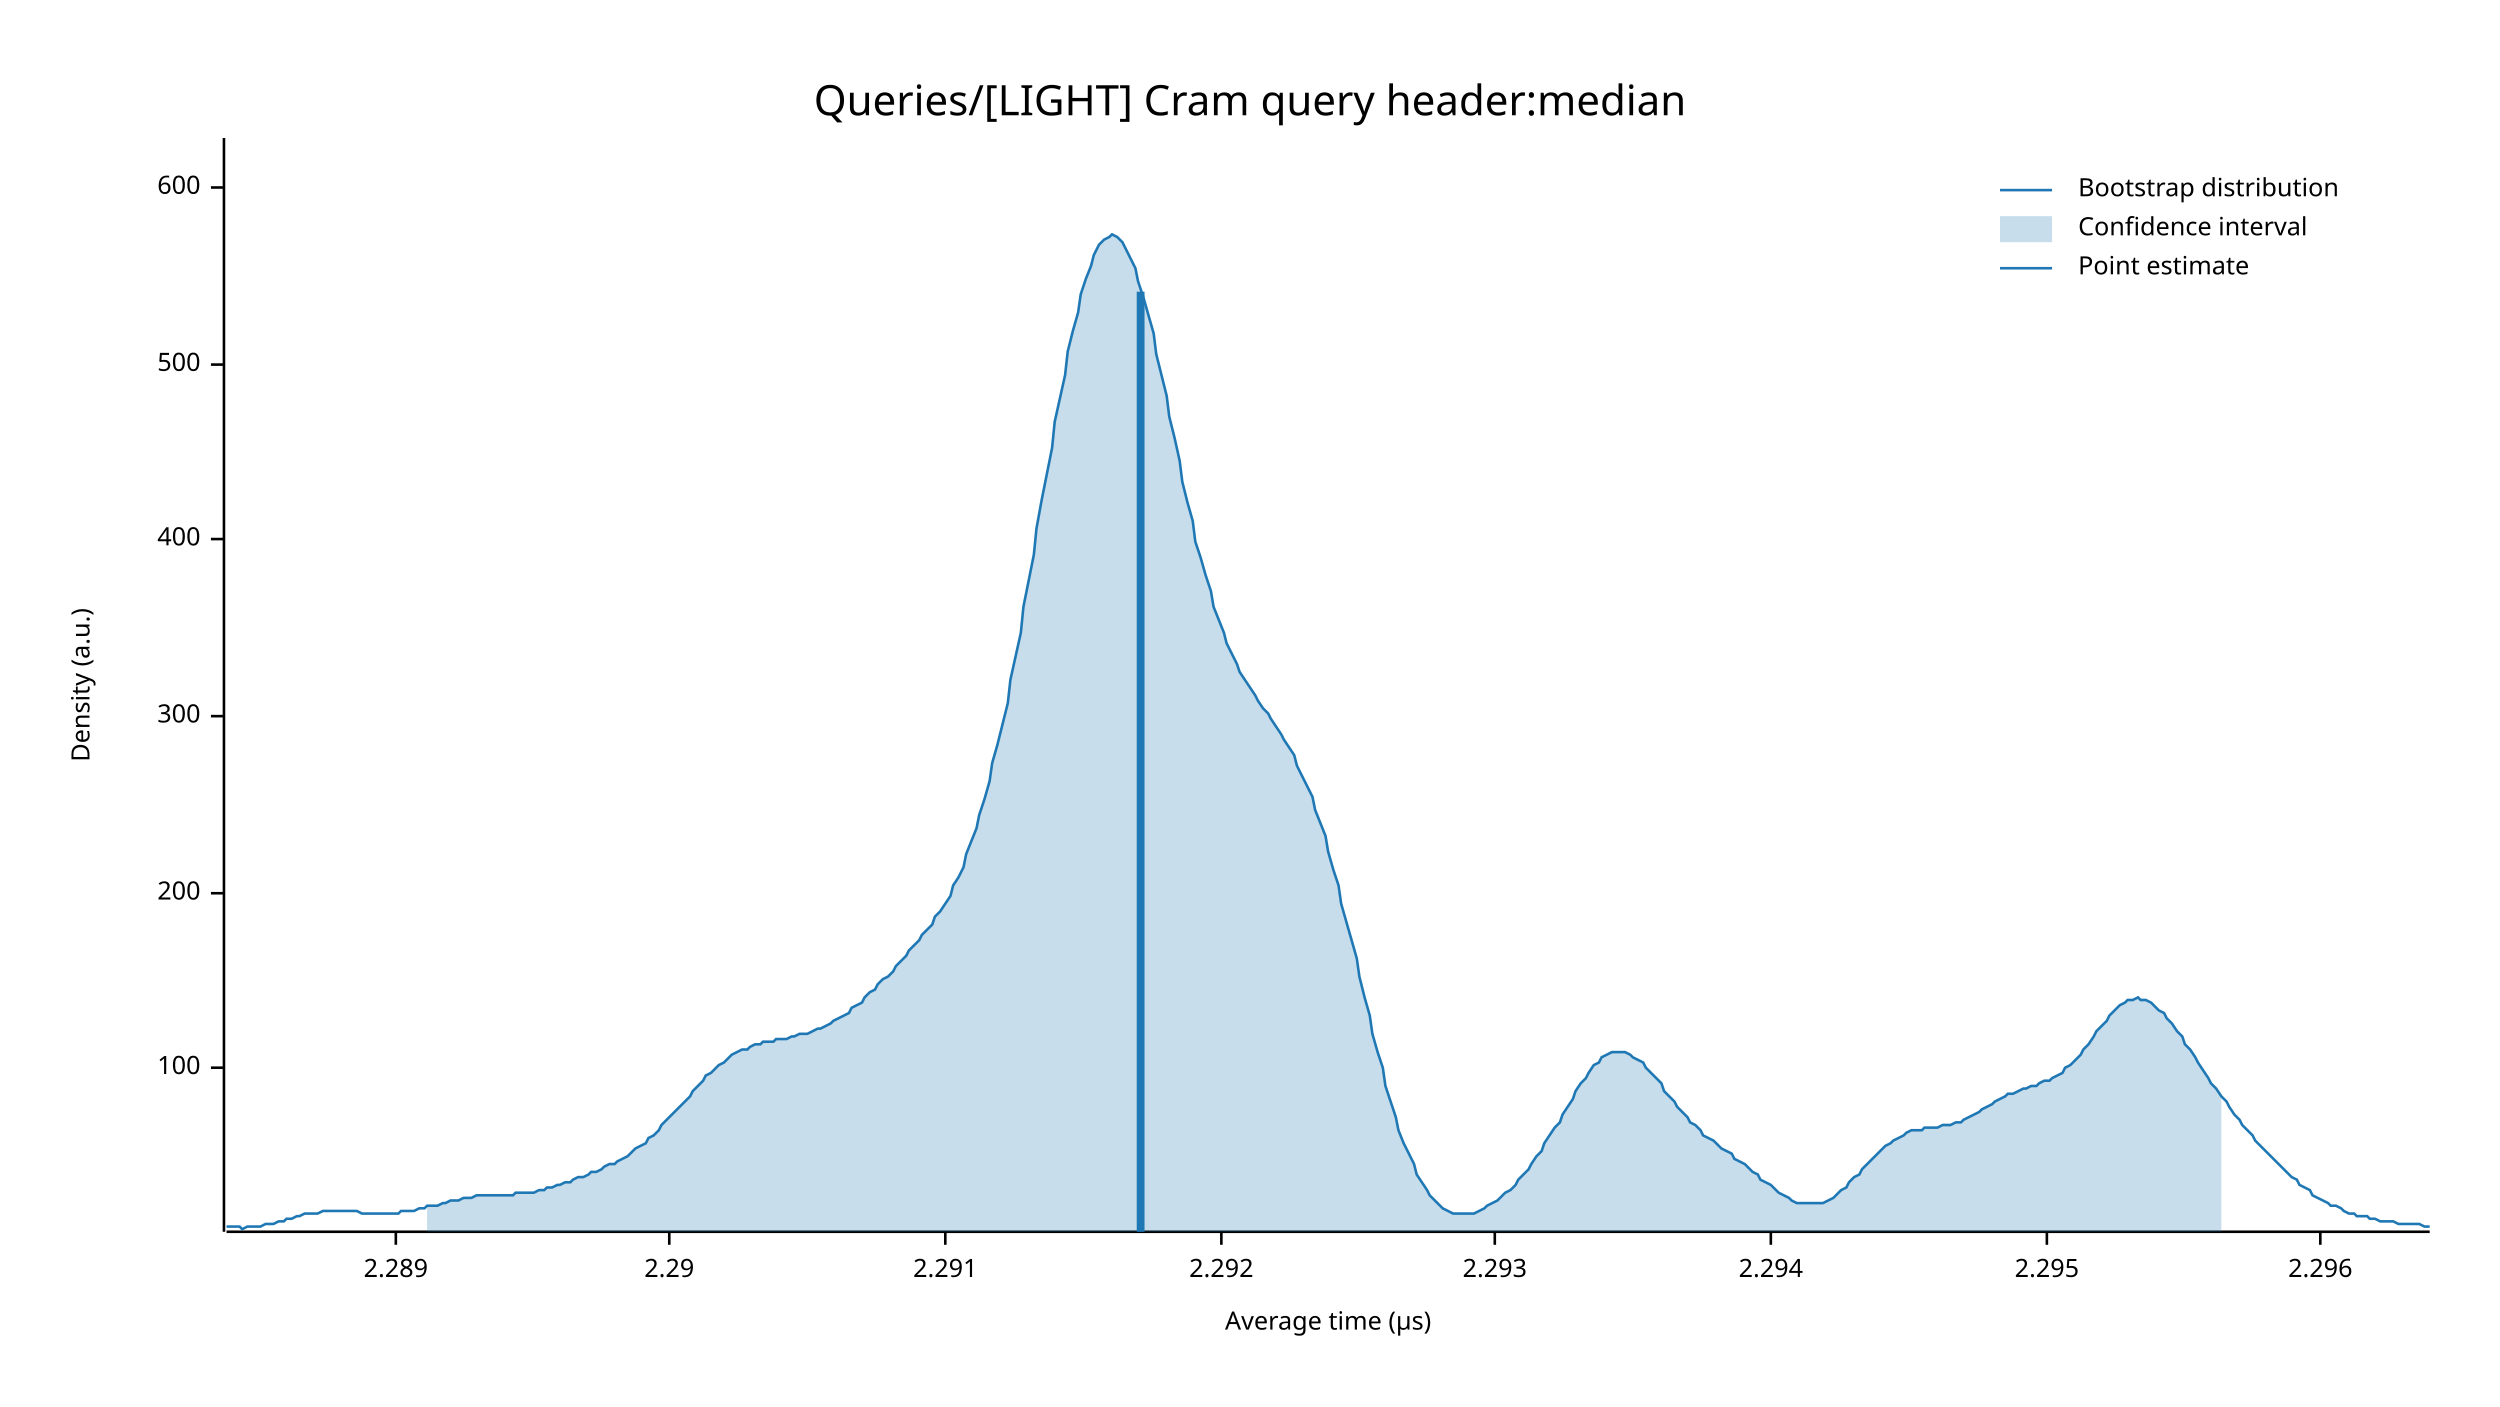
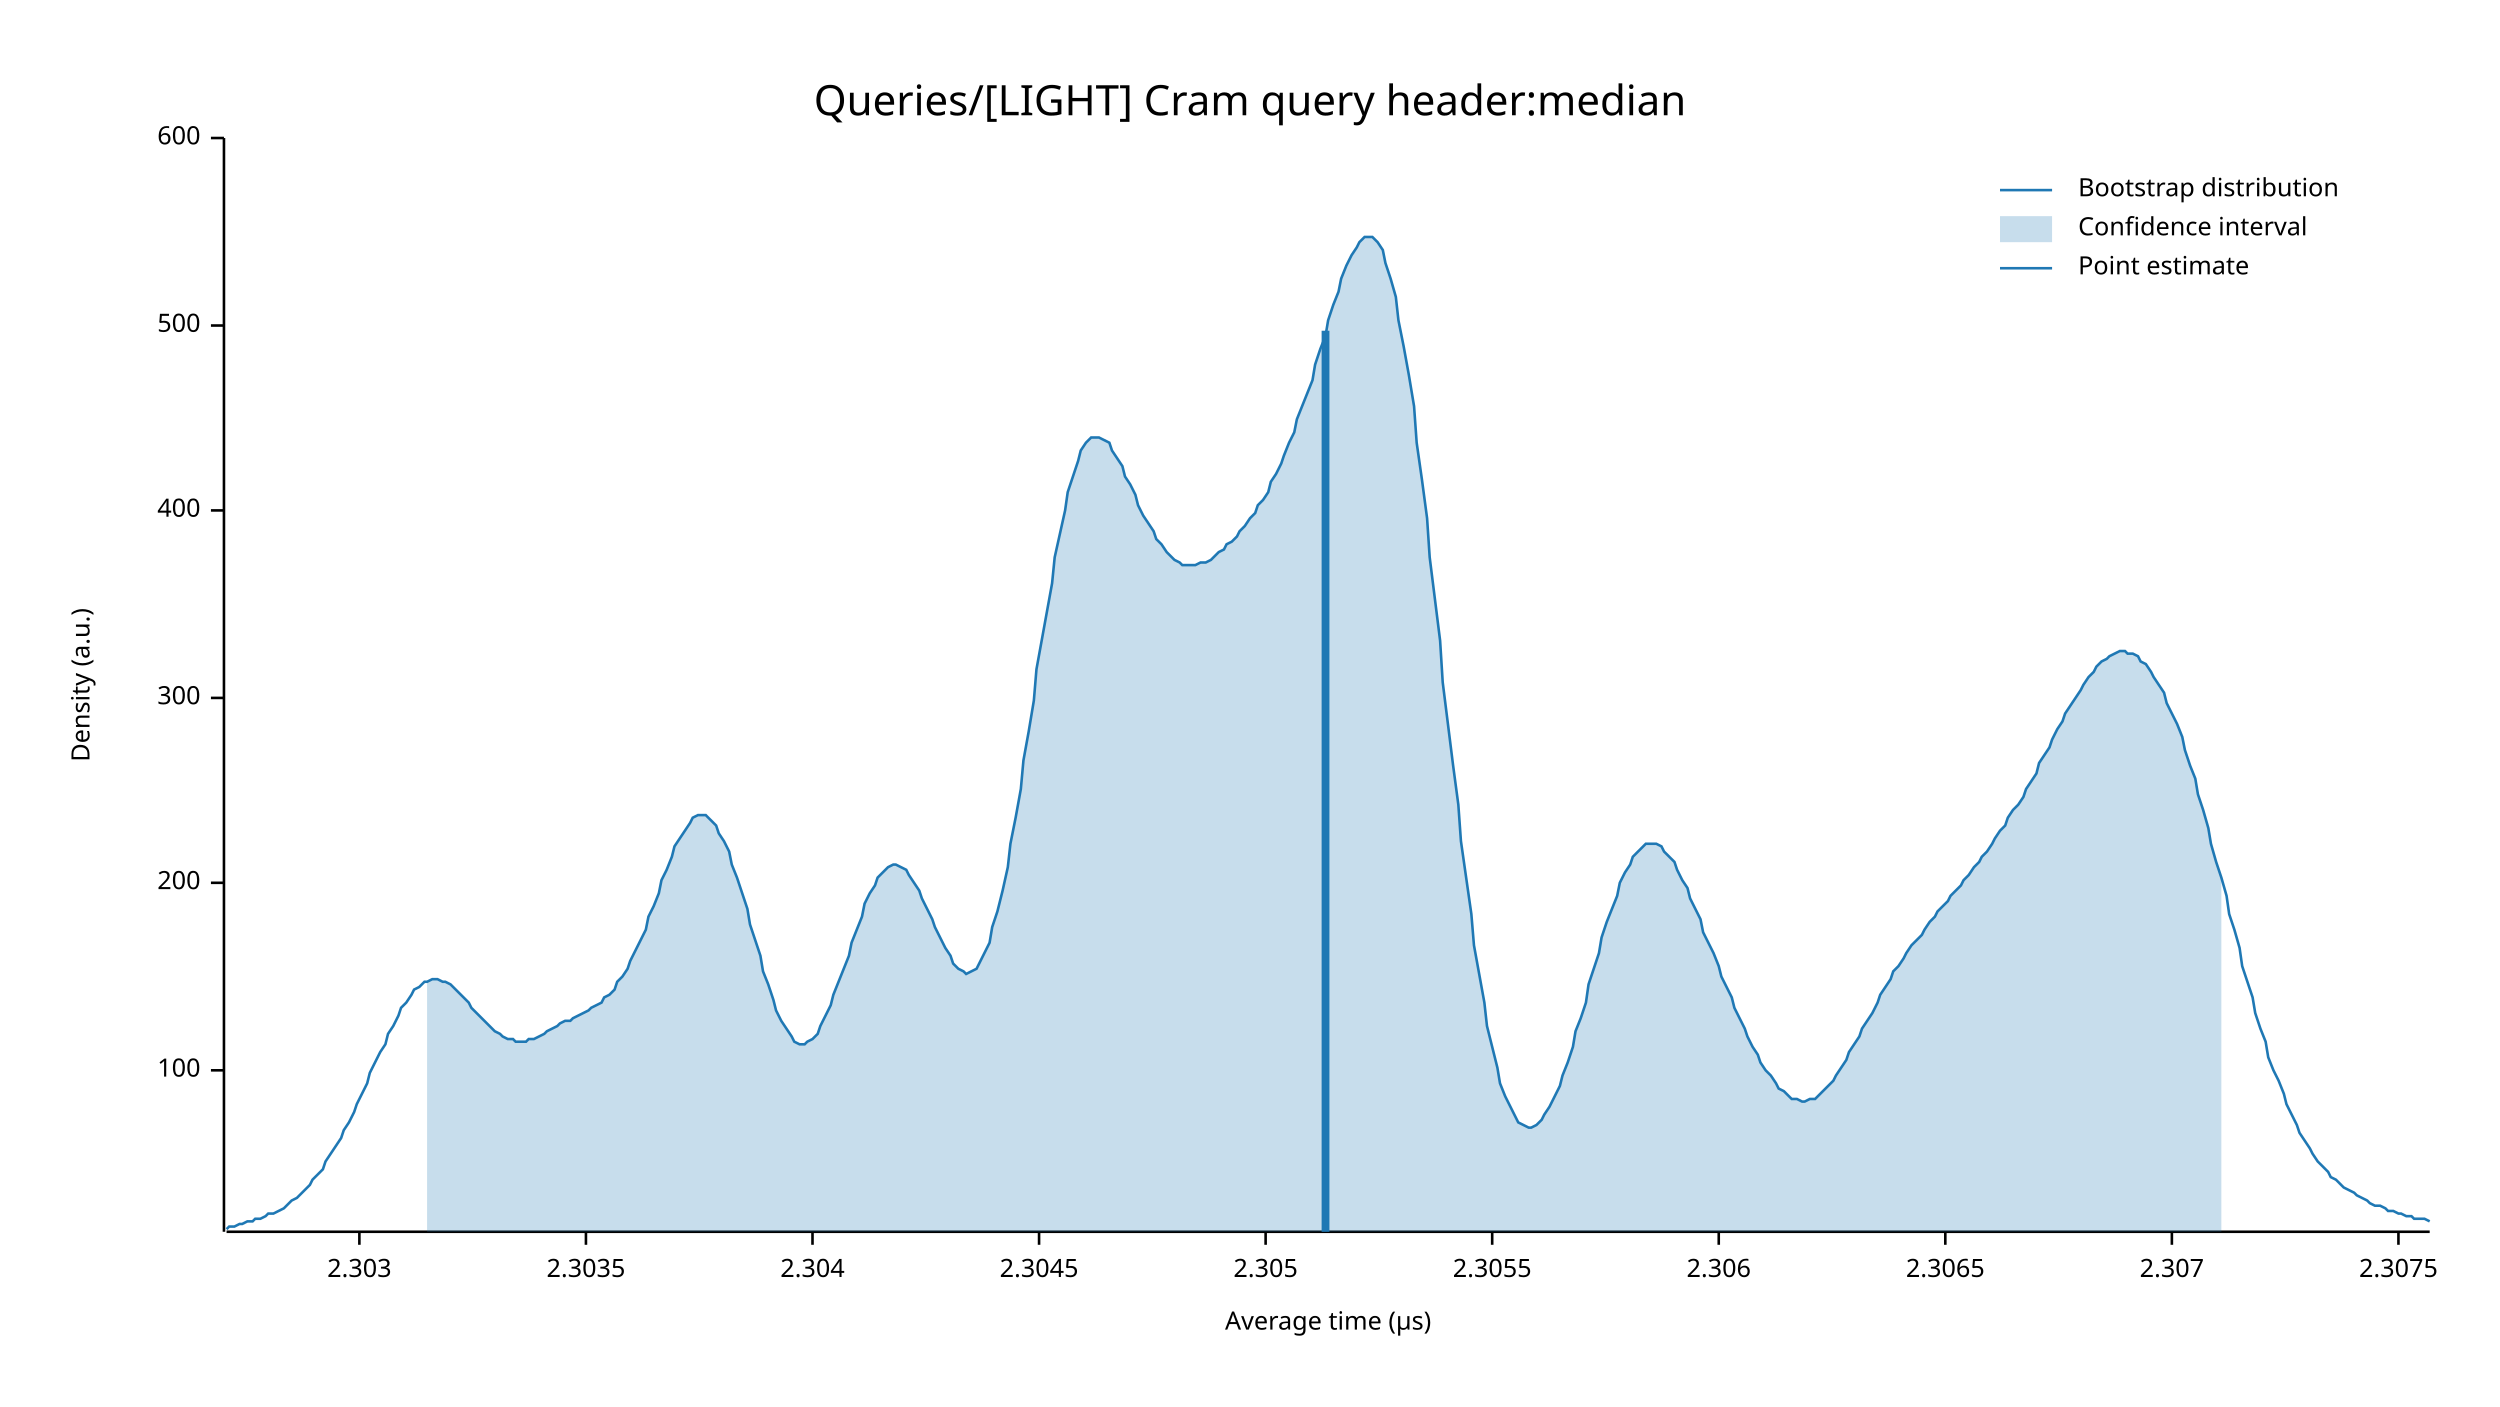
<svg xmlns="http://www.w3.org/2000/svg" width="960" height="540" viewBox="0 0 960 540">
  <text x="480" y="32" dy="0.76em" text-anchor="middle" font-family="sans-serif" font-size="16.129" opacity="1" fill="#000000">
Queries/[LIGHT] Cram query header:median
</text>
  <text x="27" y="263" dy="0.76em" text-anchor="middle" font-family="sans-serif" font-size="9.677" opacity="1" fill="#000000" transform="rotate(270, 27, 263)">
Density (a.u.)
</text>
  <text x="510" y="513" dy="-0.5ex" text-anchor="middle" font-family="sans-serif" font-size="9.677" opacity="1" fill="#000000">
Average time (µs)
</text>
  <polyline fill="none" opacity="1" stroke="#000000" stroke-width="1" points="86,53 86,473 " />
-   <text x="77" y="410" dy="0.5ex" text-anchor="end" font-family="sans-serif" font-size="9.677" opacity="1" fill="#000000">
+   <text x="77" y="411" dy="0.5ex" text-anchor="end" font-family="sans-serif" font-size="9.677" opacity="1" fill="#000000">
100
</text>
-   <polyline fill="none" opacity="1" stroke="#000000" stroke-width="1" points="81,410 86,410 " />
-   <text x="77" y="343" dy="0.5ex" text-anchor="end" font-family="sans-serif" font-size="9.677" opacity="1" fill="#000000">
+   <polyline fill="none" opacity="1" stroke="#000000" stroke-width="1" points="81,411 86,411 " />
+   <text x="77" y="339" dy="0.5ex" text-anchor="end" font-family="sans-serif" font-size="9.677" opacity="1" fill="#000000">
200
</text>
-   <polyline fill="none" opacity="1" stroke="#000000" stroke-width="1" points="81,343 86,343 " />
-   <text x="77" y="275" dy="0.5ex" text-anchor="end" font-family="sans-serif" font-size="9.677" opacity="1" fill="#000000">
+   <polyline fill="none" opacity="1" stroke="#000000" stroke-width="1" points="81,339 86,339 " />
+   <text x="77" y="268" dy="0.5ex" text-anchor="end" font-family="sans-serif" font-size="9.677" opacity="1" fill="#000000">
300
</text>
-   <polyline fill="none" opacity="1" stroke="#000000" stroke-width="1" points="81,275 86,275 " />
-   <text x="77" y="207" dy="0.5ex" text-anchor="end" font-family="sans-serif" font-size="9.677" opacity="1" fill="#000000">
+   <polyline fill="none" opacity="1" stroke="#000000" stroke-width="1" points="81,268 86,268 " />
+   <text x="77" y="196" dy="0.5ex" text-anchor="end" font-family="sans-serif" font-size="9.677" opacity="1" fill="#000000">
400
</text>
-   <polyline fill="none" opacity="1" stroke="#000000" stroke-width="1" points="81,207 86,207 " />
-   <text x="77" y="140" dy="0.5ex" text-anchor="end" font-family="sans-serif" font-size="9.677" opacity="1" fill="#000000">
+   <polyline fill="none" opacity="1" stroke="#000000" stroke-width="1" points="81,196 86,196 " />
+   <text x="77" y="125" dy="0.5ex" text-anchor="end" font-family="sans-serif" font-size="9.677" opacity="1" fill="#000000">
500
</text>
-   <polyline fill="none" opacity="1" stroke="#000000" stroke-width="1" points="81,140 86,140 " />
-   <text x="77" y="72" dy="0.5ex" text-anchor="end" font-family="sans-serif" font-size="9.677" opacity="1" fill="#000000">
+   <polyline fill="none" opacity="1" stroke="#000000" stroke-width="1" points="81,125 86,125 " />
+   <text x="77" y="53" dy="0.5ex" text-anchor="end" font-family="sans-serif" font-size="9.677" opacity="1" fill="#000000">
600
</text>
-   <polyline fill="none" opacity="1" stroke="#000000" stroke-width="1" points="81,72 86,72 " />
+   <polyline fill="none" opacity="1" stroke="#000000" stroke-width="1" points="81,53 86,53 " />
  <polyline fill="none" opacity="1" stroke="#000000" stroke-width="1" points="87,473 933,473 " />
-   <text x="152" y="483" dy="0.76em" text-anchor="middle" font-family="sans-serif" font-size="9.677" opacity="1" fill="#000000">
- 2.289
+   <text x="138" y="483" dy="0.76em" text-anchor="middle" font-family="sans-serif" font-size="9.677" opacity="1" fill="#000000">
+ 2.303
</text>
-   <polyline fill="none" opacity="1" stroke="#000000" stroke-width="1" points="152,473 152,478 " />
-   <text x="257" y="483" dy="0.76em" text-anchor="middle" font-family="sans-serif" font-size="9.677" opacity="1" fill="#000000">
- 2.29
+   <polyline fill="none" opacity="1" stroke="#000000" stroke-width="1" points="138,473 138,478 " />
+   <text x="225" y="483" dy="0.76em" text-anchor="middle" font-family="sans-serif" font-size="9.677" opacity="1" fill="#000000">
+ 2.3035
</text>
-   <polyline fill="none" opacity="1" stroke="#000000" stroke-width="1" points="257,473 257,478 " />
-   <text x="363" y="483" dy="0.76em" text-anchor="middle" font-family="sans-serif" font-size="9.677" opacity="1" fill="#000000">
- 2.291
+   <polyline fill="none" opacity="1" stroke="#000000" stroke-width="1" points="225,473 225,478 " />
+   <text x="312" y="483" dy="0.76em" text-anchor="middle" font-family="sans-serif" font-size="9.677" opacity="1" fill="#000000">
+ 2.304
</text>
-   <polyline fill="none" opacity="1" stroke="#000000" stroke-width="1" points="363,473 363,478 " />
-   <text x="469" y="483" dy="0.76em" text-anchor="middle" font-family="sans-serif" font-size="9.677" opacity="1" fill="#000000">
- 2.292
+   <polyline fill="none" opacity="1" stroke="#000000" stroke-width="1" points="312,473 312,478 " />
+   <text x="399" y="483" dy="0.76em" text-anchor="middle" font-family="sans-serif" font-size="9.677" opacity="1" fill="#000000">
+ 2.3045
</text>
-   <polyline fill="none" opacity="1" stroke="#000000" stroke-width="1" points="469,473 469,478 " />
-   <text x="574" y="483" dy="0.76em" text-anchor="middle" font-family="sans-serif" font-size="9.677" opacity="1" fill="#000000">
- 2.293
+   <polyline fill="none" opacity="1" stroke="#000000" stroke-width="1" points="399,473 399,478 " />
+   <text x="486" y="483" dy="0.76em" text-anchor="middle" font-family="sans-serif" font-size="9.677" opacity="1" fill="#000000">
+ 2.305
</text>
-   <polyline fill="none" opacity="1" stroke="#000000" stroke-width="1" points="574,473 574,478 " />
-   <text x="680" y="483" dy="0.76em" text-anchor="middle" font-family="sans-serif" font-size="9.677" opacity="1" fill="#000000">
- 2.294
+   <polyline fill="none" opacity="1" stroke="#000000" stroke-width="1" points="486,473 486,478 " />
+   <text x="573" y="483" dy="0.76em" text-anchor="middle" font-family="sans-serif" font-size="9.677" opacity="1" fill="#000000">
+ 2.3055
</text>
-   <polyline fill="none" opacity="1" stroke="#000000" stroke-width="1" points="680,473 680,478 " />
-   <text x="786" y="483" dy="0.76em" text-anchor="middle" font-family="sans-serif" font-size="9.677" opacity="1" fill="#000000">
- 2.295
+   <polyline fill="none" opacity="1" stroke="#000000" stroke-width="1" points="573,473 573,478 " />
+   <text x="660" y="483" dy="0.76em" text-anchor="middle" font-family="sans-serif" font-size="9.677" opacity="1" fill="#000000">
+ 2.306
</text>
-   <polyline fill="none" opacity="1" stroke="#000000" stroke-width="1" points="786,473 786,478 " />
-   <text x="891" y="483" dy="0.76em" text-anchor="middle" font-family="sans-serif" font-size="9.677" opacity="1" fill="#000000">
- 2.296
+   <polyline fill="none" opacity="1" stroke="#000000" stroke-width="1" points="660,473 660,478 " />
+   <text x="747" y="483" dy="0.76em" text-anchor="middle" font-family="sans-serif" font-size="9.677" opacity="1" fill="#000000">
+ 2.3065
</text>
-   <polyline fill="none" opacity="1" stroke="#000000" stroke-width="1" points="891,473 891,478 " />
-   <polyline fill="none" opacity="1" stroke="#1F78B4" stroke-width="1" points="87,471 88,471 90,471 92,471 93,472 95,471 97,471 98,471 100,471 102,470 103,470 105,470 107,469 109,469 110,468 112,468 114,467 115,467 117,466 119,466 120,466 122,466 124,465 125,465 127,465 129,465 131,465 132,465 134,465 136,465 137,465 139,466 141,466 142,466 144,466 146,466 148,466 149,466 151,466 153,466 154,465 156,465 158,465 159,465 161,464 163,464 164,463 166,463 168,463 170,462 171,462 173,461 175,461 176,461 178,460 180,460 181,460 183,459 185,459 187,459 188,459 190,459 192,459 193,459 195,459 197,459 198,458 200,458 202,458 203,458 205,458 207,457 209,457 210,456 212,456 214,455 215,455 217,454 219,454 220,453 222,452 224,452 226,451 227,450 229,450 231,449 232,448 234,447 236,447 237,446 239,445 241,444 242,443 244,441 246,440 248,439 249,437 251,436 253,434 254,432 256,430 258,428 259,427 261,425 263,423 265,421 266,419 268,417 270,415 271,413 273,412 275,410 276,409 278,408 280,406 281,405 283,404 285,403 287,403 288,402 290,401 292,401 293,400 295,400 297,400 298,399 300,399 302,399 304,398 305,398 307,397 309,397 310,397 312,396 314,395 315,395 317,394 319,393 320,392 322,391 324,390 326,389 327,387 329,386 331,385 332,383 334,381 336,380 337,378 339,376 341,375 343,373 344,371 346,369 348,367 349,365 351,363 353,361 354,359 356,357 358,355 359,352 361,350 363,347 365,344 366,340 368,337 370,333 371,328 373,323 375,318 376,313 378,307 380,300 381,293 383,286 385,278 387,270 388,261 390,252 392,243 393,233 395,223 397,213 398,203 400,192 402,182 404,172 405,162 407,153 409,144 410,135 412,127 414,120 415,113 417,107 419,102 420,98 422,94 424,92 426,91 427,90 429,91 431,93 432,95 434,99 436,103 437,108 439,114 441,121 443,128 444,136 446,144 448,152 449,160 451,168 453,177 454,185 456,193 458,200 459,208 461,214 463,221 465,227 466,233 468,238 470,243 471,247 473,251 475,255 476,258 478,261 480,264 482,267 483,269 485,272 487,274 488,276 490,279 492,282 493,284 495,287 497,290 498,294 500,298 502,302 504,306 505,311 507,316 509,321 510,327 512,334 514,340 515,347 517,354 519,361 521,368 522,375 524,383 526,390 527,397 529,404 531,410 532,417 534,423 536,429 537,434 539,439 541,443 543,447 544,451 546,454 548,457 549,459 551,461 553,463 554,464 556,465 558,466 560,466 561,466 563,466 565,466 566,466 568,465 570,464 571,463 573,462 575,461 576,460 578,458 580,457 582,455 583,453 585,451 587,449 588,447 590,444 592,442 593,439 595,436 597,433 599,431 600,428 602,425 604,422 605,419 607,416 609,414 610,412 612,409 614,408 615,406 617,405 619,404 621,404 622,404 624,404 626,405 627,406 629,407 631,408 632,410 634,412 636,414 638,416 639,419 641,421 643,423 644,425 646,427 648,429 649,431 651,432 653,434 654,436 656,437 658,438 660,440 661,441 663,442 665,443 666,445 668,446 670,447 671,448 673,450 675,451 676,453 678,454 680,455 682,457 683,458 685,459 687,460 688,461 690,462 692,462 693,462 695,462 697,462 699,462 700,462 702,461 704,460 705,459 707,457 709,456 710,454 712,452 714,451 715,449 717,447 719,445 721,443 722,442 724,440 726,439 727,438 729,437 731,436 732,435 734,434 736,434 738,434 739,433 741,433 743,433 744,433 746,432 748,432 749,432 751,431 753,431 754,430 756,429 758,428 760,427 761,426 763,425 765,424 766,423 768,422 770,421 771,420 773,420 775,419 777,418 778,418 780,417 782,417 783,416 785,415 787,415 788,414 790,413 792,412 793,410 795,409 797,407 799,405 800,403 802,401 804,398 805,396 807,394 809,392 810,390 812,388 814,386 816,385 817,384 819,384 821,383 822,384 824,384 826,385 827,386 829,388 831,389 832,391 834,393 836,396 838,398 839,401 841,403 843,406 844,408 846,411 848,414 849,416 851,418 853,421 855,423 856,425 858,428 860,430 861,432 863,434 865,436 866,438 868,440 870,442 871,443 873,445 875,447 877,449 878,450 880,452 882,453 883,455 885,456 887,457 888,459 890,460 892,461 894,462 895,463 897,463 899,464 900,465 902,466 904,466 905,467 907,467 909,467 910,468 912,468 914,469 916,469 917,469 919,469 921,470 922,470 924,470 926,470 927,470 929,470 931,471 933,471 " />
-   <polygon opacity="0.25" fill="#1F78B4" points="164,463 166,463 168,463 170,462 171,462 173,461 175,461 176,461 178,460 180,460 181,460 183,459 185,459 187,459 188,459 190,459 192,459 193,459 195,459 197,459 198,458 200,458 202,458 203,458 205,458 207,457 209,457 210,456 212,456 214,455 215,455 217,454 219,454 220,453 222,452 224,452 226,451 227,450 229,450 231,449 232,448 234,447 236,447 237,446 239,445 241,444 242,443 244,441 246,440 248,439 249,437 251,436 253,434 254,432 256,430 258,428 259,427 261,425 263,423 265,421 266,419 268,417 270,415 271,413 273,412 275,410 276,409 278,408 280,406 281,405 283,404 285,403 287,403 288,402 290,401 292,401 293,400 295,400 297,400 298,399 300,399 302,399 304,398 305,398 307,397 309,397 310,397 312,396 314,395 315,395 317,394 319,393 320,392 322,391 324,390 326,389 327,387 329,386 331,385 332,383 334,381 336,380 337,378 339,376 341,375 343,373 344,371 346,369 348,367 349,365 351,363 353,361 354,359 356,357 358,355 359,352 361,350 363,347 365,344 366,340 368,337 370,333 371,328 373,323 375,318 376,313 378,307 380,300 381,293 383,286 385,278 387,270 388,261 390,252 392,243 393,233 395,223 397,213 398,203 400,192 402,182 404,172 405,162 407,153 409,144 410,135 412,127 414,120 415,113 417,107 419,102 420,98 422,94 424,92 426,91 427,90 429,91 431,93 432,95 434,99 436,103 437,108 439,114 441,121 443,128 444,136 446,144 448,152 449,160 451,168 453,177 454,185 456,193 458,200 459,208 461,214 463,221 465,227 466,233 468,238 470,243 471,247 473,251 475,255 476,258 478,261 480,264 482,267 483,269 485,272 487,274 488,276 490,279 492,282 493,284 495,287 497,290 498,294 500,298 502,302 504,306 505,311 507,316 509,321 510,327 512,334 514,340 515,347 517,354 519,361 521,368 522,375 524,383 526,390 527,397 529,404 531,410 532,417 534,423 536,429 537,434 539,439 541,443 543,447 544,451 546,454 548,457 549,459 551,461 553,463 554,464 556,465 558,466 560,466 561,466 563,466 565,466 566,466 568,465 570,464 571,463 573,462 575,461 576,460 578,458 580,457 582,455 583,453 585,451 587,449 588,447 590,444 592,442 593,439 595,436 597,433 599,431 600,428 602,425 604,422 605,419 607,416 609,414 610,412 612,409 614,408 615,406 617,405 619,404 621,404 622,404 624,404 626,405 627,406 629,407 631,408 632,410 634,412 636,414 638,416 639,419 641,421 643,423 644,425 646,427 648,429 649,431 651,432 653,434 654,436 656,437 658,438 660,440 661,441 663,442 665,443 666,445 668,446 670,447 671,448 673,450 675,451 676,453 678,454 680,455 682,457 683,458 685,459 687,460 688,461 690,462 692,462 693,462 695,462 697,462 699,462 700,462 702,461 704,460 705,459 707,457 709,456 710,454 712,452 714,451 715,449 717,447 719,445 721,443 722,442 724,440 726,439 727,438 729,437 731,436 732,435 734,434 736,434 738,434 739,433 741,433 743,433 744,433 746,432 748,432 749,432 751,431 753,431 754,430 756,429 758,428 760,427 761,426 763,425 765,424 766,423 768,422 770,421 771,420 773,420 775,419 777,418 778,418 780,417 782,417 783,416 785,415 787,415 788,414 790,413 792,412 793,410 795,409 797,407 799,405 800,403 802,401 804,398 805,396 807,394 809,392 810,390 812,388 814,386 816,385 817,384 819,384 821,383 822,384 824,384 826,385 827,386 829,388 831,389 832,391 834,393 836,396 838,398 839,401 841,403 843,406 844,408 846,411 848,414 849,416 851,418 853,421 853,473 164,473 " />
-   <polyline fill="none" opacity="1" stroke="#1F78B4" stroke-width="3" points="438,473 438,112 " />
+   <polyline fill="none" opacity="1" stroke="#000000" stroke-width="1" points="747,473 747,478 " />
+   <text x="834" y="483" dy="0.76em" text-anchor="middle" font-family="sans-serif" font-size="9.677" opacity="1" fill="#000000">
+ 2.307
+ </text>
+   <polyline fill="none" opacity="1" stroke="#000000" stroke-width="1" points="834,473 834,478 " />
+   <text x="921" y="483" dy="0.76em" text-anchor="middle" font-family="sans-serif" font-size="9.677" opacity="1" fill="#000000">
+ 2.3075
+ </text>
+   <polyline fill="none" opacity="1" stroke="#000000" stroke-width="1" points="921,473 921,478 " />
+   <polyline fill="none" opacity="1" stroke="#1F78B4" stroke-width="1" points="87,472 88,471 90,471 92,470 93,470 95,469 97,469 98,468 100,468 102,467 103,466 105,466 107,465 109,464 110,463 112,461 114,460 115,459 117,457 119,455 120,453 122,451 124,449 125,446 127,443 129,440 131,437 132,434 134,431 136,427 137,424 139,420 141,416 142,412 144,408 146,404 148,401 149,397 151,394 153,390 154,387 156,385 158,382 159,380 161,379 163,377 164,377 166,376 168,376 170,377 171,377 173,378 175,380 176,381 178,383 180,385 181,387 183,389 185,391 187,393 188,394 190,396 192,397 193,398 195,399 197,399 198,400 200,400 202,400 203,399 205,399 207,398 209,397 210,396 212,395 214,394 215,393 217,392 219,392 220,391 222,390 224,389 226,388 227,387 229,386 231,385 232,383 234,382 236,380 237,377 239,375 241,372 242,369 244,365 246,361 248,357 249,352 251,348 253,343 254,338 256,334 258,329 259,325 261,322 263,319 265,316 266,314 268,313 270,313 271,313 273,315 275,317 276,320 278,323 280,327 281,332 283,337 285,343 287,349 288,355 290,361 292,367 293,373 295,378 297,384 298,388 300,392 302,395 304,398 305,400 307,401 309,401 310,400 312,399 314,397 315,394 317,390 319,386 320,382 322,377 324,372 326,367 327,362 329,357 331,352 332,347 334,343 336,340 337,337 339,335 341,333 343,332 344,332 346,333 348,334 349,336 351,339 353,342 354,345 356,349 358,353 359,356 361,360 363,364 365,367 366,370 368,372 370,373 371,374 373,373 375,372 376,370 378,366 380,362 381,356 383,350 385,342 387,333 388,324 390,314 392,303 393,292 395,281 397,269 398,257 400,246 402,235 404,224 405,214 407,205 409,196 410,189 412,183 414,177 415,173 417,170 419,168 420,168 422,168 424,169 426,170 427,173 429,176 431,179 432,183 434,186 436,190 437,194 439,198 441,201 443,204 444,207 446,209 448,212 449,213 451,215 453,216 454,217 456,217 458,217 459,217 461,216 463,216 465,215 466,214 468,212 470,211 471,209 473,208 475,206 476,204 478,202 480,199 482,197 483,194 485,192 487,189 488,185 490,182 492,178 493,175 495,170 497,166 498,161 500,156 502,151 504,146 505,140 507,134 509,129 510,123 512,117 514,112 515,107 517,102 519,98 521,95 522,93 524,91 526,91 527,91 529,93 531,96 532,101 534,107 536,114 537,123 539,133 541,144 543,156 544,170 546,184 548,199 549,214 551,230 553,246 554,262 556,278 558,294 560,309 561,323 563,337 565,351 566,363 568,374 570,385 571,394 573,402 575,410 576,416 578,421 580,425 582,429 583,431 585,432 587,433 588,433 590,432 592,430 593,428 595,425 597,421 599,417 600,413 602,408 604,402 605,396 607,391 609,385 610,378 612,372 614,366 615,360 617,354 619,349 621,344 622,339 624,335 626,332 627,329 629,327 631,325 632,324 634,324 636,324 638,325 639,327 641,329 643,331 644,334 646,338 648,341 649,345 651,349 653,353 654,358 656,362 658,366 660,371 661,375 663,379 665,383 666,387 668,391 670,395 671,398 673,402 675,405 676,408 678,411 680,413 682,416 683,418 685,419 687,421 688,422 690,422 692,423 693,423 695,422 697,422 699,420 700,419 702,417 704,415 705,413 707,410 709,407 710,404 712,401 714,398 715,395 717,392 719,389 721,385 722,382 724,379 726,376 727,373 729,371 731,368 732,366 734,363 736,361 738,359 739,357 741,354 743,352 744,350 746,348 748,346 749,344 751,342 753,340 754,338 756,336 758,333 760,331 761,329 763,327 765,324 766,322 768,319 770,317 771,314 773,311 775,309 777,306 778,303 780,300 782,297 783,293 785,290 787,287 788,284 790,280 792,277 793,274 795,271 797,268 799,265 800,263 802,260 804,258 805,256 807,254 809,253 810,252 812,251 814,250 816,250 817,251 819,251 821,252 822,254 824,255 826,258 827,260 829,263 831,266 832,270 834,274 836,278 838,283 839,288 841,294 843,299 844,305 846,311 848,318 849,324 851,331 853,337 855,344 856,351 858,357 860,364 861,371 863,377 865,383 866,389 868,395 870,400 871,406 873,411 875,415 877,420 878,424 880,428 882,432 883,435 885,438 887,441 888,443 890,446 892,448 894,450 895,452 897,453 899,455 900,456 902,457 904,458 905,459 907,460 909,461 910,462 912,463 914,463 916,464 917,465 919,465 921,466 922,466 924,467 926,467 927,468 929,468 931,468 933,469 " />
+   <polygon opacity="0.25" fill="#1F78B4" points="164,377 166,376 168,376 170,377 171,377 173,378 175,380 176,381 178,383 180,385 181,387 183,389 185,391 187,393 188,394 190,396 192,397 193,398 195,399 197,399 198,400 200,400 202,400 203,399 205,399 207,398 209,397 210,396 212,395 214,394 215,393 217,392 219,392 220,391 222,390 224,389 226,388 227,387 229,386 231,385 232,383 234,382 236,380 237,377 239,375 241,372 242,369 244,365 246,361 248,357 249,352 251,348 253,343 254,338 256,334 258,329 259,325 261,322 263,319 265,316 266,314 268,313 270,313 271,313 273,315 275,317 276,320 278,323 280,327 281,332 283,337 285,343 287,349 288,355 290,361 292,367 293,373 295,378 297,384 298,388 300,392 302,395 304,398 305,400 307,401 309,401 310,400 312,399 314,397 315,394 317,390 319,386 320,382 322,377 324,372 326,367 327,362 329,357 331,352 332,347 334,343 336,340 337,337 339,335 341,333 343,332 344,332 346,333 348,334 349,336 351,339 353,342 354,345 356,349 358,353 359,356 361,360 363,364 365,367 366,370 368,372 370,373 371,374 373,373 375,372 376,370 378,366 380,362 381,356 383,350 385,342 387,333 388,324 390,314 392,303 393,292 395,281 397,269 398,257 400,246 402,235 404,224 405,214 407,205 409,196 410,189 412,183 414,177 415,173 417,170 419,168 420,168 422,168 424,169 426,170 427,173 429,176 431,179 432,183 434,186 436,190 437,194 439,198 441,201 443,204 444,207 446,209 448,212 449,213 451,215 453,216 454,217 456,217 458,217 459,217 461,216 463,216 465,215 466,214 468,212 470,211 471,209 473,208 475,206 476,204 478,202 480,199 482,197 483,194 485,192 487,189 488,185 490,182 492,178 493,175 495,170 497,166 498,161 500,156 502,151 504,146 505,140 507,134 509,129 510,123 512,117 514,112 515,107 517,102 519,98 521,95 522,93 524,91 526,91 527,91 529,93 531,96 532,101 534,107 536,114 537,123 539,133 541,144 543,156 544,170 546,184 548,199 549,214 551,230 553,246 554,262 556,278 558,294 560,309 561,323 563,337 565,351 566,363 568,374 570,385 571,394 573,402 575,410 576,416 578,421 580,425 582,429 583,431 585,432 587,433 588,433 590,432 592,430 593,428 595,425 597,421 599,417 600,413 602,408 604,402 605,396 607,391 609,385 610,378 612,372 614,366 615,360 617,354 619,349 621,344 622,339 624,335 626,332 627,329 629,327 631,325 632,324 634,324 636,324 638,325 639,327 641,329 643,331 644,334 646,338 648,341 649,345 651,349 653,353 654,358 656,362 658,366 660,371 661,375 663,379 665,383 666,387 668,391 670,395 671,398 673,402 675,405 676,408 678,411 680,413 682,416 683,418 685,419 687,421 688,422 690,422 692,423 693,423 695,422 697,422 699,420 700,419 702,417 704,415 705,413 707,410 709,407 710,404 712,401 714,398 715,395 717,392 719,389 721,385 722,382 724,379 726,376 727,373 729,371 731,368 732,366 734,363 736,361 738,359 739,357 741,354 743,352 744,350 746,348 748,346 749,344 751,342 753,340 754,338 756,336 758,333 760,331 761,329 763,327 765,324 766,322 768,319 770,317 771,314 773,311 775,309 777,306 778,303 780,300 782,297 783,293 785,290 787,287 788,284 790,280 792,277 793,274 795,271 797,268 799,265 800,263 802,260 804,258 805,256 807,254 809,253 810,252 812,251 814,250 816,250 817,251 819,251 821,252 822,254 824,255 826,258 827,260 829,263 831,266 832,270 834,274 836,278 838,283 839,288 841,294 843,299 844,305 846,311 848,318 849,324 851,331 853,337 853,473 164,473 " />
+   <polyline fill="none" opacity="1" stroke="#1F78B4" stroke-width="3" points="509,473 509,127 " />
  <text x="798" y="68" dy="0.76em" text-anchor="start" font-family="sans-serif" font-size="9.677" opacity="1" fill="#000000">
Bootstrap distribution
</text>
  <text x="798" y="83" dy="0.76em" text-anchor="start" font-family="sans-serif" font-size="9.677" opacity="1" fill="#000000">
Confidence interval
</text>
  <text x="798" y="98" dy="0.76em" text-anchor="start" font-family="sans-serif" font-size="9.677" opacity="1" fill="#000000">
Point estimate
</text>
  <polyline fill="none" opacity="1" stroke="#1F78B4" stroke-width="1" points="768,73 788,73 " />
  <rect x="768" y="83" width="20" height="10" opacity="0.25" fill="#1F78B4" stroke="none" />
  <polyline fill="none" opacity="1" stroke="#1F78B4" stroke-width="1" points="768,103 788,103 " />
</svg>
